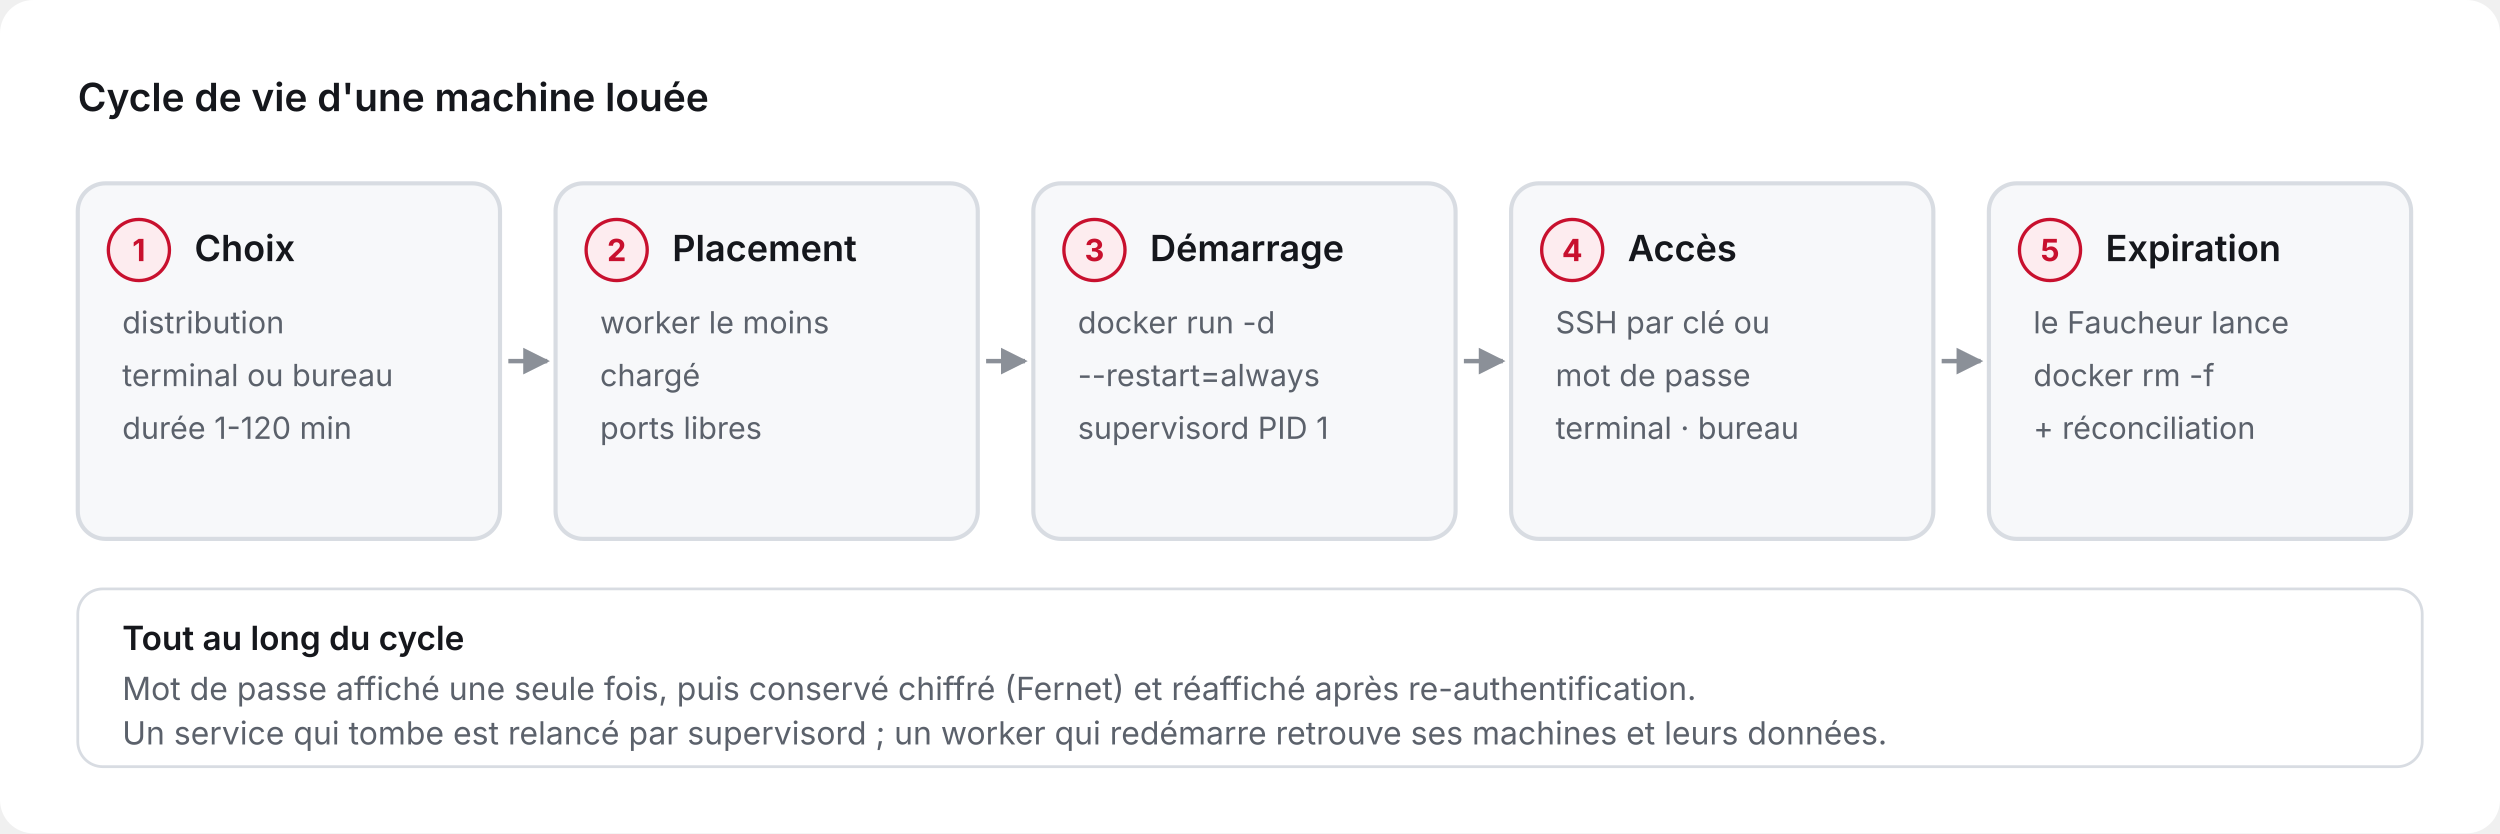
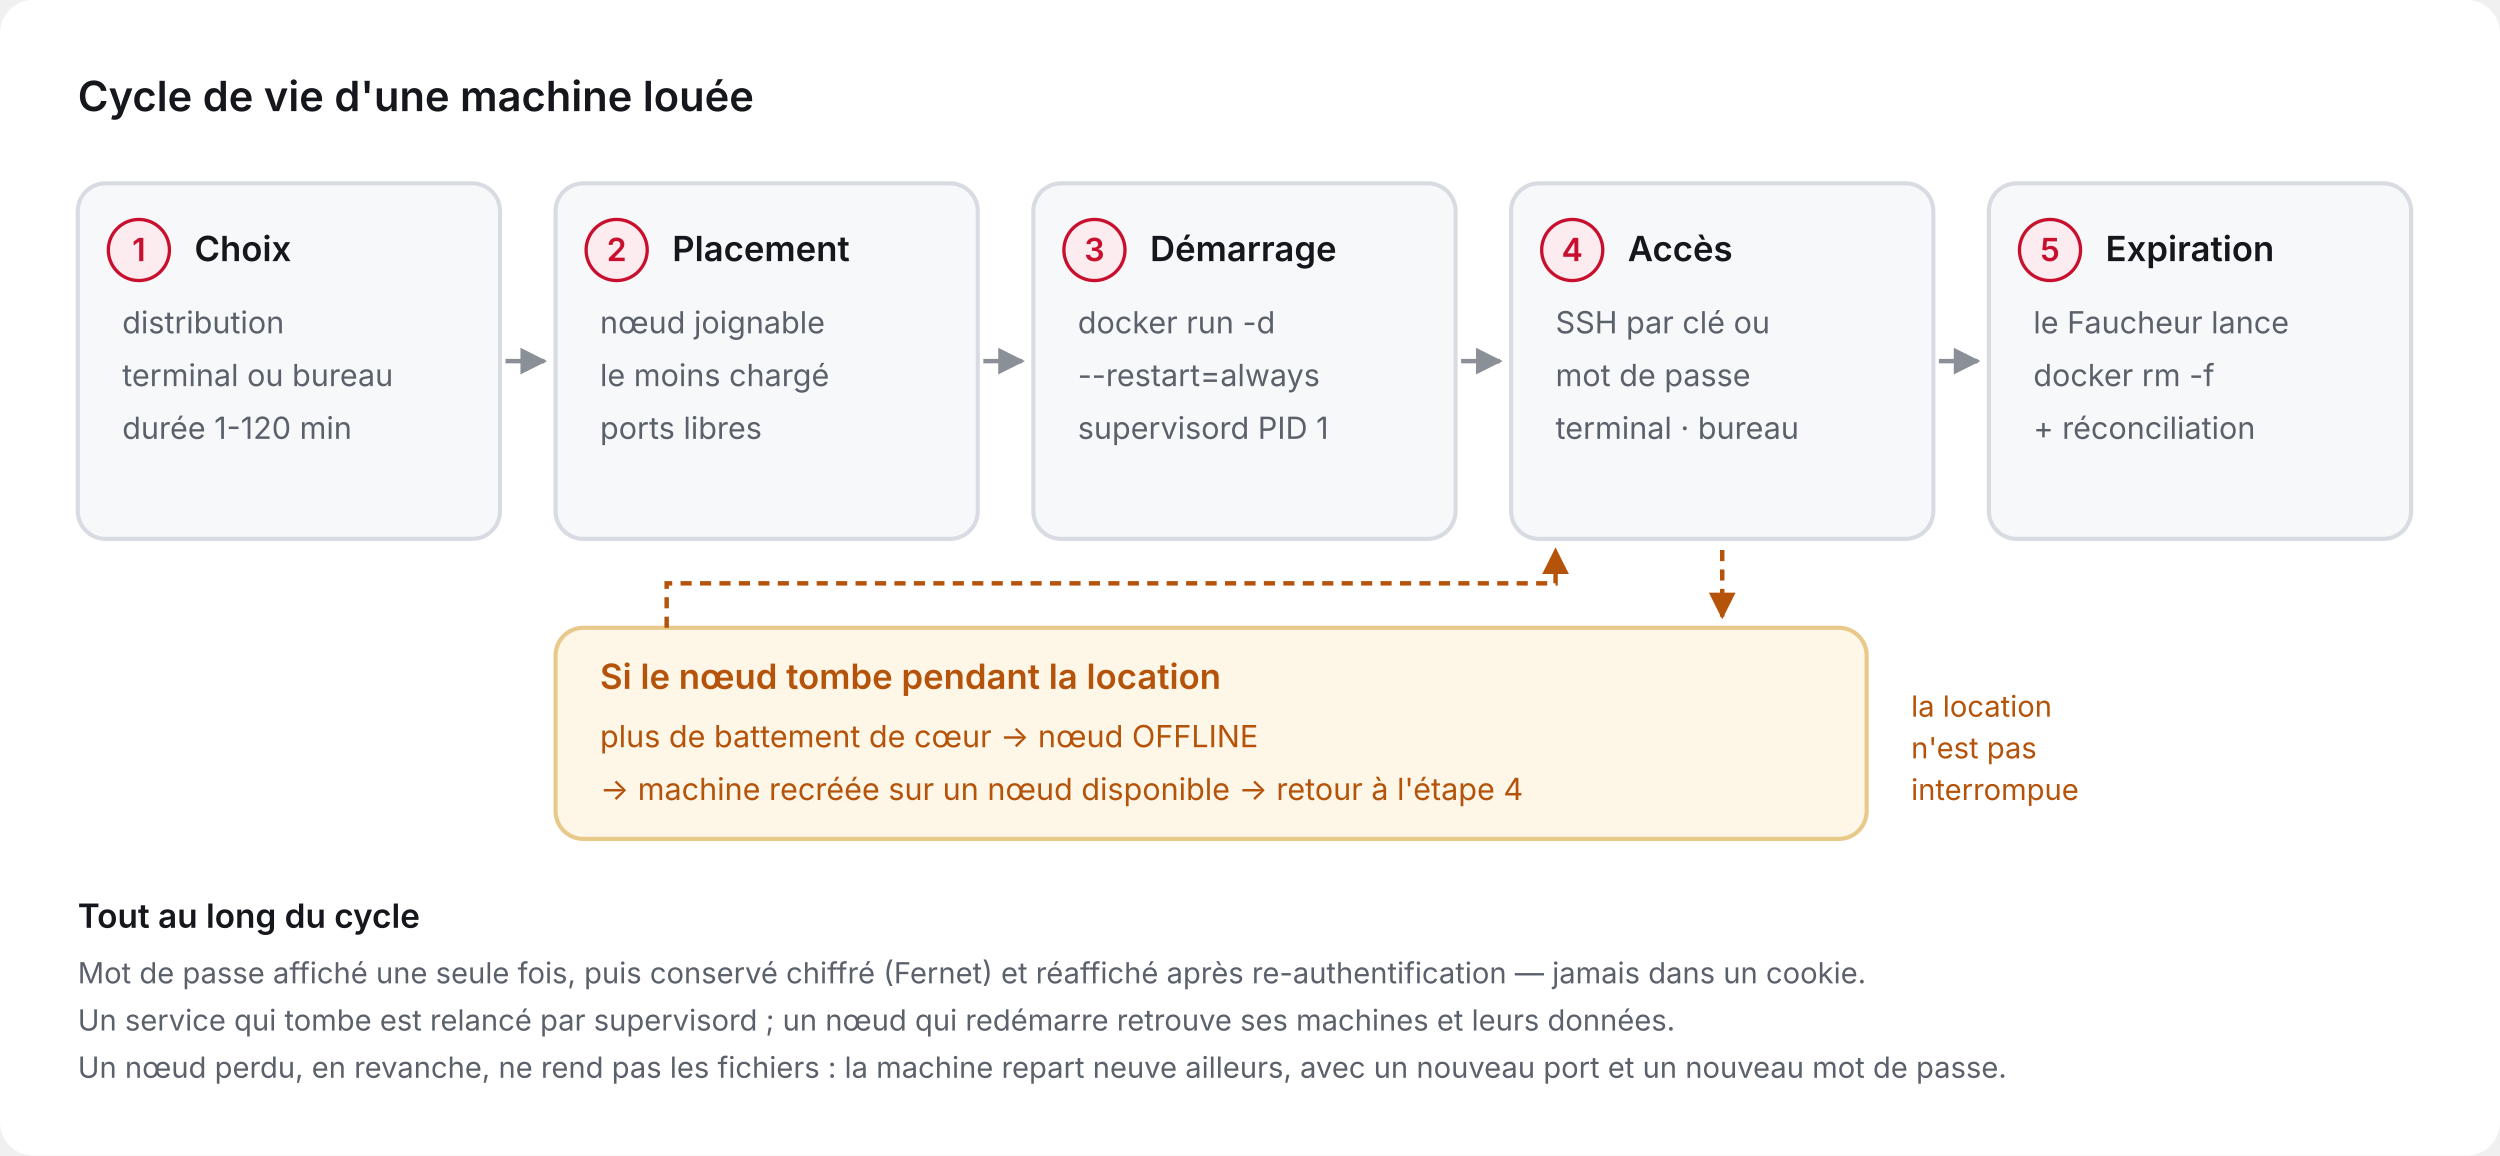
- <svg xmlns="http://www.w3.org/2000/svg" viewBox="0 0 900 300" width="900" height="300" role="img" aria-label="Cycle de vie d une machine">
+ <svg xmlns="http://www.w3.org/2000/svg" viewBox="0 0 900 416" width="900" height="416" role="img" aria-label="Cycle de vie d'une machine louée, de la demande à l'expiration, avec la reprise après panne d'un nœud">
  <defs>
-     <marker id="arrow" viewBox="0 0 10 10" refX="9" refY="5" markerWidth="6" markerHeight="6" orient="auto-start-reverse">
+     <marker id="fl" viewBox="0 0 10 10" refX="9" refY="5" markerWidth="6" markerHeight="6" orient="auto-start-reverse">
      <path d="M 0 0 L 10 5 L 0 10 z" fill="#8b9098" />
    </marker>
-     <marker id="arrowD" viewBox="0 0 10 10" refX="9" refY="5" markerWidth="6" markerHeight="6" orient="auto-start-reverse">
-       <path d="M 0 0 L 10 5 L 0 10 z" fill="#8b9098" />
+     <marker id="flA" viewBox="0 0 10 10" refX="9" refY="5" markerWidth="6" markerHeight="6" orient="auto-start-reverse">
+       <path d="M 0 0 L 10 5 L 0 10 z" fill="#b45309" />
    </marker>
  </defs>
-   <rect width="900" height="300" rx="12" fill="#ffffff" />
-   <text x="28" y="40" font-family="-apple-system, BlinkMacSystemFont, 'Segoe UI', Inter, Roboto, sans-serif" font-size="14" font-weight="600" fill="#15171c">Cycle de vie d'une machine louée</text>
+   <rect width="900" height="416" rx="12" fill="#ffffff" />
+   <text x="28" y="40" font-family="-apple-system, BlinkMacSystemFont, 'Segoe UI', Inter, Roboto, sans-serif" font-size="15" font-weight="600" fill="#15171c">Cycle de vie d'une machine louée</text>
  <rect x="28" y="66" width="152" height="128" rx="10" fill="#f7f8fa" stroke="#d8dce2" stroke-width="1.5" />
  <circle cx="50" cy="90" r="11" fill="#fdecef" stroke="#c8102e" stroke-width="1.2" />
-   <text x="50" y="94" font-family="-apple-system, BlinkMacSystemFont, 'Segoe UI', Inter, Roboto, sans-serif" font-size="11" font-weight="700" fill="#c8102e" text-anchor="middle">1</text>
-   <text x="70" y="94" font-family="-apple-system, BlinkMacSystemFont, 'Segoe UI', Inter, Roboto, sans-serif" font-size="13" font-weight="600" fill="#15171c">Choix</text>
+   <text x="50" y="94" font-family="-apple-system, BlinkMacSystemFont, 'Segoe UI', Inter, Roboto, sans-serif" font-size="11.5" font-weight="600" fill="#c8102e" text-anchor="middle">1</text>
+   <text x="70" y="94" font-family="-apple-system, BlinkMacSystemFont, 'Segoe UI', Inter, Roboto, sans-serif" font-size="12.5" font-weight="600" fill="#15171c">Choix</text>
  <text x="44" y="120" font-family="-apple-system, BlinkMacSystemFont, 'Segoe UI', Inter, Roboto, sans-serif" font-size="11" fill="#5b616b">distribution</text>
  <text x="44" y="139" font-family="-apple-system, BlinkMacSystemFont, 'Segoe UI', Inter, Roboto, sans-serif" font-size="11" fill="#5b616b">terminal ou bureau</text>
  <text x="44" y="158" font-family="-apple-system, BlinkMacSystemFont, 'Segoe UI', Inter, Roboto, sans-serif" font-size="11" fill="#5b616b">durée 1-120 min</text>
-   <path d="M 183 130 L 197 130" fill="none" stroke="#8b9098" stroke-width="1.6" marker-end="url(#arrow)" />
+   <path d="M 182 130 L 196 130" fill="none" stroke="#8b9098" stroke-width="1.6" marker-end="url(#fl)" />
  <rect x="200" y="66" width="152" height="128" rx="10" fill="#f7f8fa" stroke="#d8dce2" stroke-width="1.5" />
  <circle cx="222" cy="90" r="11" fill="#fdecef" stroke="#c8102e" stroke-width="1.2" />
-   <text x="222" y="94" font-family="-apple-system, BlinkMacSystemFont, 'Segoe UI', Inter, Roboto, sans-serif" font-size="11" font-weight="700" fill="#c8102e" text-anchor="middle">2</text>
-   <text x="242" y="94" font-family="-apple-system, BlinkMacSystemFont, 'Segoe UI', Inter, Roboto, sans-serif" font-size="13" font-weight="600" fill="#15171c">Placement</text>
-   <text x="216" y="120" font-family="-apple-system, BlinkMacSystemFont, 'Segoe UI', Inter, Roboto, sans-serif" font-size="11" fill="#5b616b">worker le moins</text>
-   <text x="216" y="139" font-family="-apple-system, BlinkMacSystemFont, 'Segoe UI', Inter, Roboto, sans-serif" font-size="11" fill="#5b616b">chargé</text>
+   <text x="222" y="94" font-family="-apple-system, BlinkMacSystemFont, 'Segoe UI', Inter, Roboto, sans-serif" font-size="11.5" font-weight="600" fill="#c8102e" text-anchor="middle">2</text>
+   <text x="242" y="94" font-family="-apple-system, BlinkMacSystemFont, 'Segoe UI', Inter, Roboto, sans-serif" font-size="12.5" font-weight="600" fill="#15171c">Placement</text>
+   <text x="216" y="120" font-family="-apple-system, BlinkMacSystemFont, 'Segoe UI', Inter, Roboto, sans-serif" font-size="11" fill="#5b616b">nœud joignable</text>
+   <text x="216" y="139" font-family="-apple-system, BlinkMacSystemFont, 'Segoe UI', Inter, Roboto, sans-serif" font-size="11" fill="#5b616b">le moins chargé</text>
  <text x="216" y="158" font-family="-apple-system, BlinkMacSystemFont, 'Segoe UI', Inter, Roboto, sans-serif" font-size="11" fill="#5b616b">ports libres</text>
-   <path d="M 355 130 L 369 130" fill="none" stroke="#8b9098" stroke-width="1.6" marker-end="url(#arrow)" />
+   <path d="M 354 130 L 368 130" fill="none" stroke="#8b9098" stroke-width="1.6" marker-end="url(#fl)" />
  <rect x="372" y="66" width="152" height="128" rx="10" fill="#f7f8fa" stroke="#d8dce2" stroke-width="1.5" />
  <circle cx="394" cy="90" r="11" fill="#fdecef" stroke="#c8102e" stroke-width="1.2" />
-   <text x="394" y="94" font-family="-apple-system, BlinkMacSystemFont, 'Segoe UI', Inter, Roboto, sans-serif" font-size="11" font-weight="700" fill="#c8102e" text-anchor="middle">3</text>
-   <text x="414" y="94" font-family="-apple-system, BlinkMacSystemFont, 'Segoe UI', Inter, Roboto, sans-serif" font-size="13" font-weight="600" fill="#15171c">Démarrage</text>
+   <text x="394" y="94" font-family="-apple-system, BlinkMacSystemFont, 'Segoe UI', Inter, Roboto, sans-serif" font-size="11.5" font-weight="600" fill="#c8102e" text-anchor="middle">3</text>
+   <text x="414" y="94" font-family="-apple-system, BlinkMacSystemFont, 'Segoe UI', Inter, Roboto, sans-serif" font-size="12.5" font-weight="600" fill="#15171c">Démarrage</text>
  <text x="388" y="120" font-family="-apple-system, BlinkMacSystemFont, 'Segoe UI', Inter, Roboto, sans-serif" font-size="11" fill="#5b616b">docker run -d</text>
  <text x="388" y="139" font-family="-apple-system, BlinkMacSystemFont, 'Segoe UI', Inter, Roboto, sans-serif" font-size="11" fill="#5b616b">--restart=always</text>
  <text x="388" y="158" font-family="-apple-system, BlinkMacSystemFont, 'Segoe UI', Inter, Roboto, sans-serif" font-size="11" fill="#5b616b">supervisord PID 1</text>
-   <path d="M 527 130 L 541 130" fill="none" stroke="#8b9098" stroke-width="1.6" marker-end="url(#arrow)" />
+   <path d="M 526 130 L 540 130" fill="none" stroke="#8b9098" stroke-width="1.6" marker-end="url(#fl)" />
  <rect x="544" y="66" width="152" height="128" rx="10" fill="#f7f8fa" stroke="#d8dce2" stroke-width="1.5" />
  <circle cx="566" cy="90" r="11" fill="#fdecef" stroke="#c8102e" stroke-width="1.2" />
-   <text x="566" y="94" font-family="-apple-system, BlinkMacSystemFont, 'Segoe UI', Inter, Roboto, sans-serif" font-size="11" font-weight="700" fill="#c8102e" text-anchor="middle">4</text>
-   <text x="586" y="94" font-family="-apple-system, BlinkMacSystemFont, 'Segoe UI', Inter, Roboto, sans-serif" font-size="13" font-weight="600" fill="#15171c">Accès</text>
+   <text x="566" y="94" font-family="-apple-system, BlinkMacSystemFont, 'Segoe UI', Inter, Roboto, sans-serif" font-size="11.5" font-weight="600" fill="#c8102e" text-anchor="middle">4</text>
+   <text x="586" y="94" font-family="-apple-system, BlinkMacSystemFont, 'Segoe UI', Inter, Roboto, sans-serif" font-size="12.5" font-weight="600" fill="#15171c">Accès</text>
  <text x="560" y="120" font-family="-apple-system, BlinkMacSystemFont, 'Segoe UI', Inter, Roboto, sans-serif" font-size="11" fill="#5b616b">SSH par clé ou</text>
  <text x="560" y="139" font-family="-apple-system, BlinkMacSystemFont, 'Segoe UI', Inter, Roboto, sans-serif" font-size="11" fill="#5b616b">mot de passe</text>
  <text x="560" y="158" font-family="-apple-system, BlinkMacSystemFont, 'Segoe UI', Inter, Roboto, sans-serif" font-size="11" fill="#5b616b">terminal · bureau</text>
-   <path d="M 699 130 L 713 130" fill="none" stroke="#8b9098" stroke-width="1.6" marker-end="url(#arrow)" />
+   <path d="M 698 130 L 712 130" fill="none" stroke="#8b9098" stroke-width="1.6" marker-end="url(#fl)" />
  <rect x="716" y="66" width="152" height="128" rx="10" fill="#f7f8fa" stroke="#d8dce2" stroke-width="1.5" />
  <circle cx="738" cy="90" r="11" fill="#fdecef" stroke="#c8102e" stroke-width="1.2" />
-   <text x="738" y="94" font-family="-apple-system, BlinkMacSystemFont, 'Segoe UI', Inter, Roboto, sans-serif" font-size="11" font-weight="700" fill="#c8102e" text-anchor="middle">5</text>
-   <text x="758" y="94" font-family="-apple-system, BlinkMacSystemFont, 'Segoe UI', Inter, Roboto, sans-serif" font-size="13" font-weight="600" fill="#15171c">Expiration</text>
+   <text x="738" y="94" font-family="-apple-system, BlinkMacSystemFont, 'Segoe UI', Inter, Roboto, sans-serif" font-size="11.5" font-weight="600" fill="#c8102e" text-anchor="middle">5</text>
+   <text x="758" y="94" font-family="-apple-system, BlinkMacSystemFont, 'Segoe UI', Inter, Roboto, sans-serif" font-size="12.5" font-weight="600" fill="#15171c">Expiration</text>
  <text x="732" y="120" font-family="-apple-system, BlinkMacSystemFont, 'Segoe UI', Inter, Roboto, sans-serif" font-size="11" fill="#5b616b">le Faucheur lance</text>
  <text x="732" y="139" font-family="-apple-system, BlinkMacSystemFont, 'Segoe UI', Inter, Roboto, sans-serif" font-size="11" fill="#5b616b">docker rm -f</text>
  <text x="732" y="158" font-family="-apple-system, BlinkMacSystemFont, 'Segoe UI', Inter, Roboto, sans-serif" font-size="11" fill="#5b616b">+ réconciliation</text>
-   <rect x="28" y="212" width="844" height="64" rx="9" fill="#ffffff" stroke="#d8dce2" stroke-width="1" />
-   <text x="44" y="234" font-family="-apple-system, BlinkMacSystemFont, 'Segoe UI', Inter, Roboto, sans-serif" font-size="12" font-weight="600" fill="#15171c">Tout au long du cycle</text>
-   <text x="44" y="252" font-family="-apple-system, BlinkMacSystemFont, 'Segoe UI', Inter, Roboto, sans-serif" font-size="11.5" fill="#5b616b">Mot de passe affiché une seule fois, puis conservé chiffré (Fernet) et réaffiché après re-authentification.</text>
-   <text x="44" y="268" font-family="-apple-system, BlinkMacSystemFont, 'Segoe UI', Inter, Roboto, sans-serif" font-size="11.5" fill="#5b616b">Un service qui tombe est relancé par supervisord ; un worker qui redémarre retrouve ses machines et leurs données.</text>
+   <rect x="200" y="226" width="472" height="76" rx="10" fill="#fef6e7" stroke="#e8c98a" stroke-width="1.5" />
+   <text x="216" y="248" font-family="-apple-system, BlinkMacSystemFont, 'Segoe UI', Inter, Roboto, sans-serif" font-size="12.5" font-weight="600" fill="#b45309">Si le nœud tombe pendant la location</text>
+   <text x="216" y="269" font-family="-apple-system, BlinkMacSystemFont, 'Segoe UI', Inter, Roboto, sans-serif" font-size="11" fill="#b45309">plus de battement de cœur  →  nœud OFFLINE</text>
+   <text x="216" y="288" font-family="-apple-system, BlinkMacSystemFont, 'Segoe UI', Inter, Roboto, sans-serif" font-size="11" fill="#b45309">→  machine recréée sur un nœud disponible  →  retour à l'étape 4</text>
+   <path d="M 620 198 L 620 222" fill="none" stroke="#b45309" stroke-width="1.6" stroke-dasharray="4 3" marker-end="url(#flA)" />
+   <path d="M 240 226 L 240 210 L 560 210 L 560 198" fill="none" stroke="#b45309" stroke-width="1.6" stroke-dasharray="4 3" marker-end="url(#flA)" />
+   <text x="688" y="258" font-family="-apple-system, BlinkMacSystemFont, 'Segoe UI', Inter, Roboto, sans-serif" font-size="10.5" fill="#b45309">la location</text>
+   <text x="688" y="273" font-family="-apple-system, BlinkMacSystemFont, 'Segoe UI', Inter, Roboto, sans-serif" font-size="10.5" fill="#b45309">n'est pas</text>
+   <text x="688" y="288" font-family="-apple-system, BlinkMacSystemFont, 'Segoe UI', Inter, Roboto, sans-serif" font-size="10.5" fill="#b45309">interrompue</text>
+   <text x="28" y="334" font-family="-apple-system, BlinkMacSystemFont, 'Segoe UI', Inter, Roboto, sans-serif" font-size="12" font-weight="600" fill="#15171c">Tout au long du cycle</text>
+   <text x="28" y="354" font-family="-apple-system, BlinkMacSystemFont, 'Segoe UI', Inter, Roboto, sans-serif" font-size="10.5" fill="#5b616b">Mot de passe affiché une seule fois, puis conservé chiffré (Fernet) et réaffiché après re-authentification — jamais dans un cookie.</text>
+   <text x="28" y="371" font-family="-apple-system, BlinkMacSystemFont, 'Segoe UI', Inter, Roboto, sans-serif" font-size="10.5" fill="#5b616b">Un service qui tombe est relancé par supervisord ; un nœud qui redémarre retrouve ses machines et leurs données.</text>
+   <text x="28" y="388" font-family="-apple-system, BlinkMacSystemFont, 'Segoe UI', Inter, Roboto, sans-serif" font-size="10.5" fill="#5b616b">Un nœud perdu, en revanche, ne rend pas les fichiers : la machine repart neuve ailleurs, avec un nouveau port et un nouveau mot de passe.</text>
</svg>
